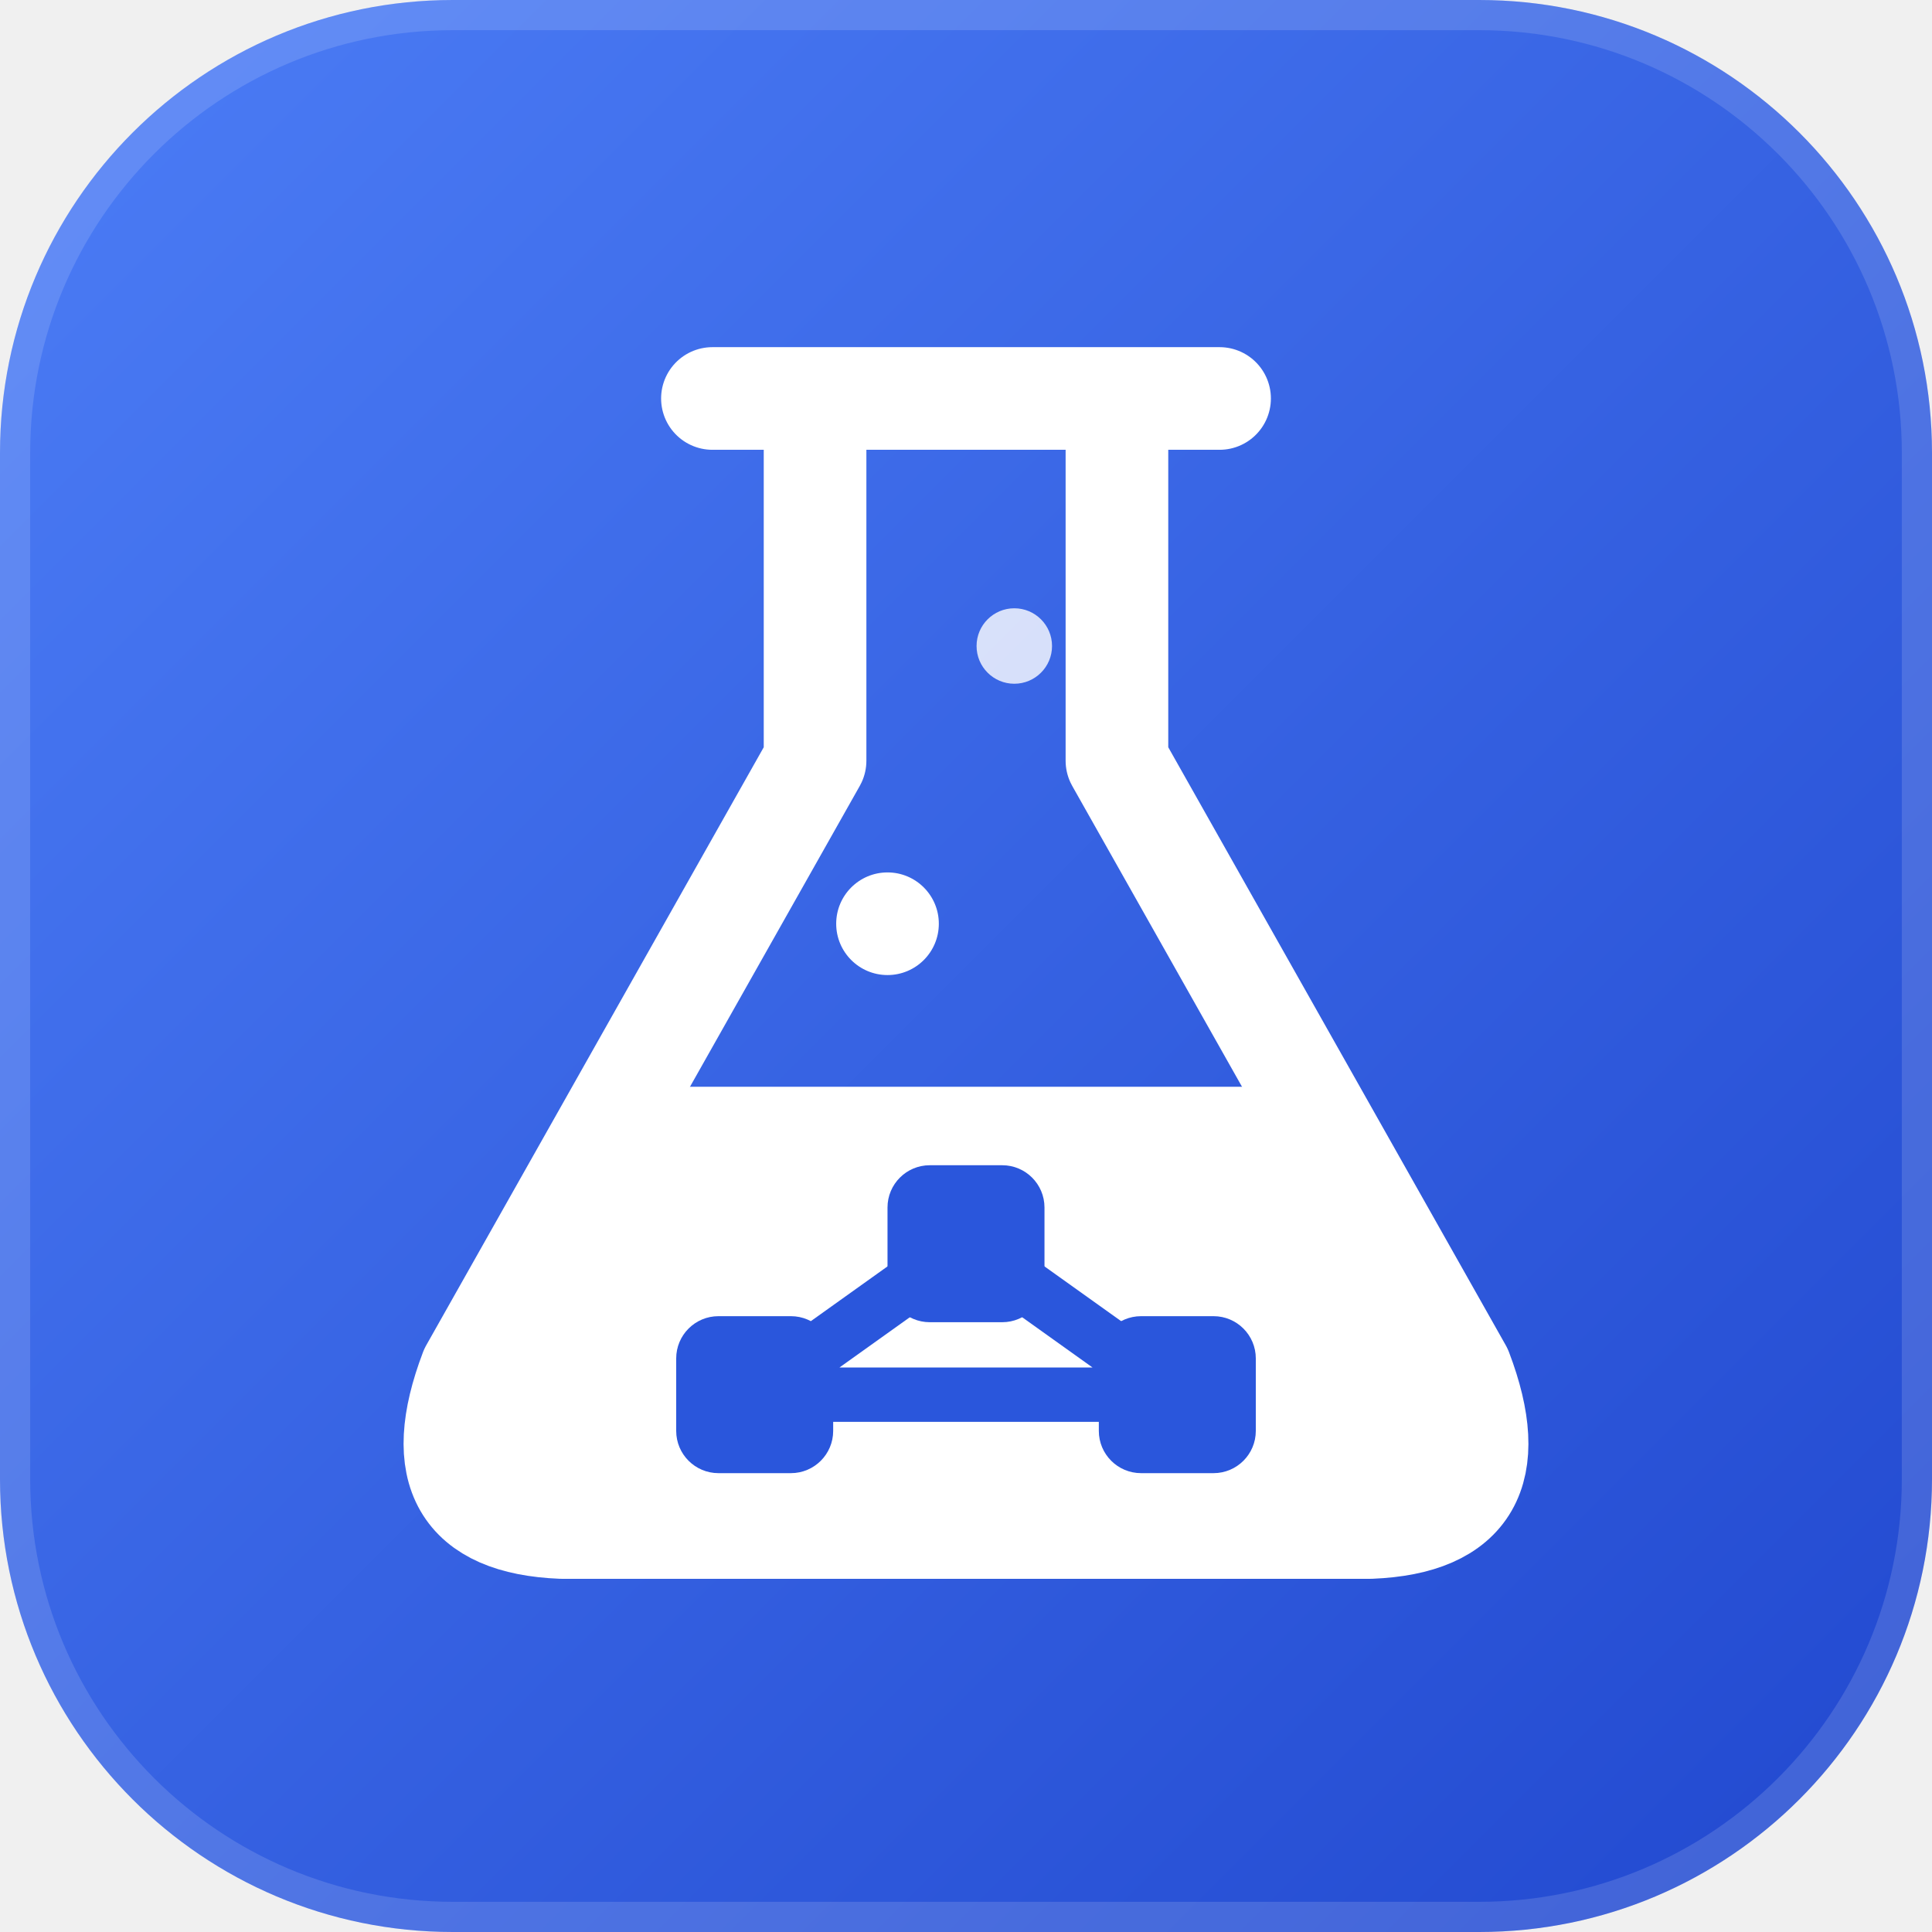
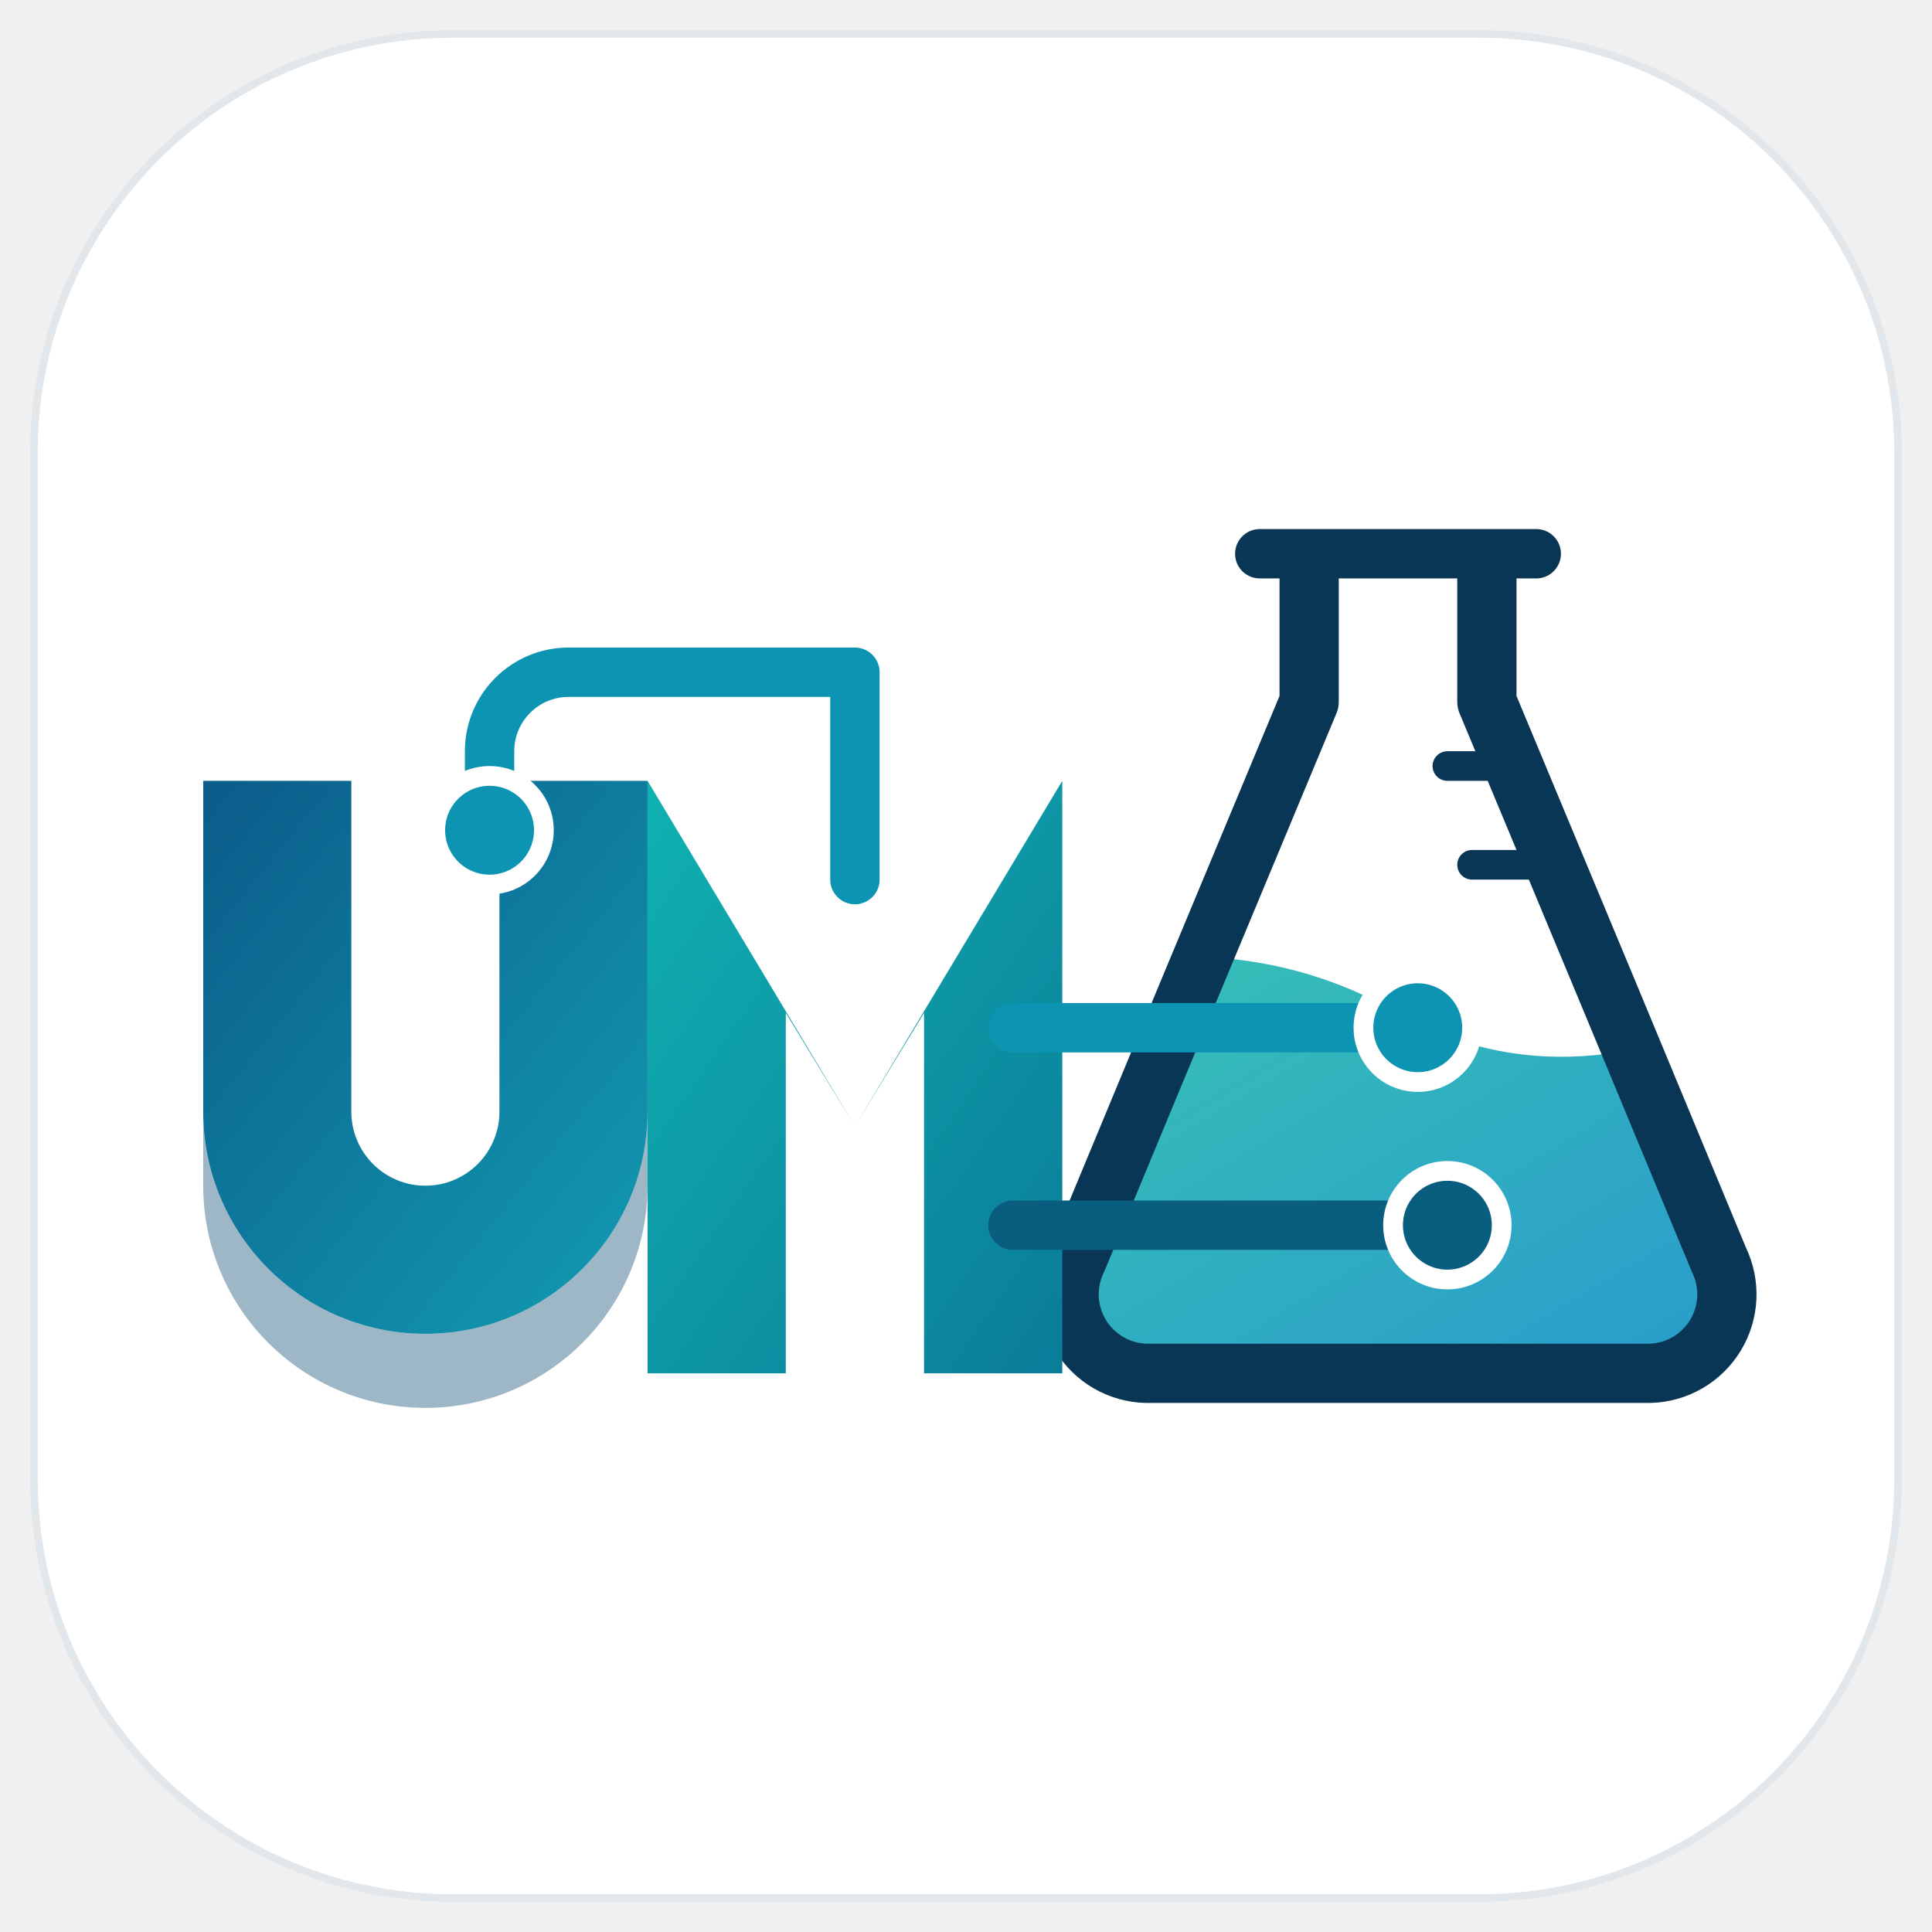
- <svg xmlns="http://www.w3.org/2000/svg" width="64" height="64" viewBox="0 0 64 64" role="img" aria-label="UMLab">
+ <svg xmlns="http://www.w3.org/2000/svg" viewBox="0 0 512 512" width="512" height="512" role="img" aria-label="UMLab">
  <defs>
-     <linearGradient id="umlabG" x1="0" y1="0" x2="64" y2="64" gradientUnits="userSpaceOnUse">
-       <stop offset="0" stop-color="#4C7DF6" />
-       <stop offset="1" stop-color="#2148CF" />
+     <linearGradient id="utuL" x1="0%" y1="0%" x2="100%" y2="100%">
+       <stop offset="0%" stop-color="#0B5C8A" />
+       <stop offset="100%" stop-color="#129CB3" />
    </linearGradient>
+     <linearGradient id="utmG" x1="0%" y1="0%" x2="100%" y2="100%">
+       <stop offset="0%" stop-color="#10B1B1" />
+       <stop offset="100%" stop-color="#0A7C99" />
+     </linearGradient>
+     <linearGradient id="utlq" x1="0%" y1="0%" x2="100%" y2="100%">
+       <stop offset="0%" stop-color="#14B8A6" />
+       <stop offset="100%" stop-color="#0284C7" />
+     </linearGradient>
+     <linearGradient id="uttD" x1="0%" y1="0%" x2="100%" y2="0%">
+       <stop offset="0%" stop-color="#0A3656" />
+       <stop offset="100%" stop-color="#072B46" />
+     </linearGradient>
+     <linearGradient id="uttT" x1="0%" y1="0%" x2="100%" y2="0%">
+       <stop offset="0%" stop-color="#0D94B2" />
+       <stop offset="100%" stop-color="#11A8B9" />
+     </linearGradient>
+     <clipPath id="utfc">
+       <path d="M370 85L410 85L410 110L435 170L458 225A16 16 0 0 1 444 248L336 248A16 16 0 0 1 322 225L345 170L370 110Z" />
+     </clipPath>
  </defs>
-   <g transform="translate(0,0) scale(1)">
-     <rect width="64" height="64" rx="15" fill="url(#umlabG)" />
-     <rect x=".5" y=".5" width="63" height="63" rx="14.5" fill="none" stroke="#FFFFFF" stroke-opacity=".14" />
-     <path d="M20.8 36H43.2L48.4 45.4Q50.3 50.4 45.4 50.6H18.6Q13.7 50.4 15.6 45.4Z" fill="#FFFFFF" />
-     <path d="M23.6 13.2H40.4M27 13.2V25.2L15.6 45.4Q13.7 50.4 18.6 50.6H45.4Q50.3 50.4 48.4 45.4L37 25.2V13.2" fill="none" stroke="#FFFFFF" stroke-width="3.4" stroke-linecap="round" stroke-linejoin="round" />
-     <path d="M25 46.2L32 41.2L39 46.2Z" fill="none" stroke="#2A56DC" stroke-width="1.8" stroke-linejoin="round" />
-     <rect x="22.4" y="43.6" width="5.2" height="5.2" rx="1.4" fill="#2A56DC" />
-     <rect x="29.4" y="38.6" width="5.2" height="5.2" rx="1.4" fill="#2A56DC" />
-     <rect x="36.4" y="43.6" width="5.2" height="5.2" rx="1.4" fill="#2A56DC" />
-     <circle cx="29.4" cy="30.6" r="1.7" fill="#FFFFFF" />
-     <circle cx="33.6" cy="21.4" r="1.25" fill="#FFFFFF" fill-opacity=".8" />
+   <rect x="8" y="8" width="496" height="496" rx="112" fill="#FFFFFF" />
+   <rect x="9" y="9" width="494" height="494" rx="111" fill="none" stroke="#0A3656" stroke-opacity=".12" stroke-width="2" />
+   <g transform="translate(-139.79 39.46) scale(1.3084)">
+     <g class="mark">
+       <g clip-path="url(#utfc)">
+         <path class="liquid" d="M310 170Q355 155 390 175T470 170L470 260L310 260Z" fill="url(#utlq)" opacity=".85" />
+       </g>
+       <path d="M362 82H418" stroke="#0A3656" stroke-width="10" stroke-linecap="round" fill="none" />
+       <path d="M372 85V112L347 172L325 225A16 16 0 0 0 339 248H441A16 16 0 0 0 455 225L433 172L408 112V85" fill="none" stroke="#0A3656" stroke-width="12" stroke-linecap="round" stroke-linejoin="round" />
+       <path d="M400 125H415M405 145H422" stroke="#0A3656" stroke-width="6" stroke-linecap="round" />
+       <path d="M148 128V195A45 45 0 0 0 238 195V128H208V195A15 15 0 0 1 178 195V128Z" fill="url(#utuL)" />
+       <path d="M148 195A45 45 0 0 0 238 195L238 210A45 45 0 0 1 148 210Z" fill="#094A72" opacity=".4" />
+       <path d="M238 195V128L280 198L322 128V248H294V175L280 198L266 175V248H238Z" fill="url(#utmG)" />
+       <path d="M280 148V106H222A16 16 0 0 0 206 122V132" fill="none" stroke="#0D94B2" stroke-width="10" stroke-linecap="round" stroke-linejoin="round" />
+       <circle class="n1" cx="206" cy="138" r="11" fill="#0D94B2" stroke="#FFFFFF" stroke-width="4" />
+       <path d="M312 178H392" stroke="#0D94B2" stroke-width="10" stroke-linecap="round" />
+       <circle class="n2" cx="394" cy="178" r="11" fill="#0D94B2" stroke="#FFFFFF" stroke-width="4" />
+       <path d="M312 218H398" stroke="#095D7E" stroke-width="10" stroke-linecap="round" />
+       <circle class="n3" cx="400" cy="218" r="11" fill="#095D7E" stroke="#FFFFFF" stroke-width="4" />
+     </g>
  </g>
</svg>
